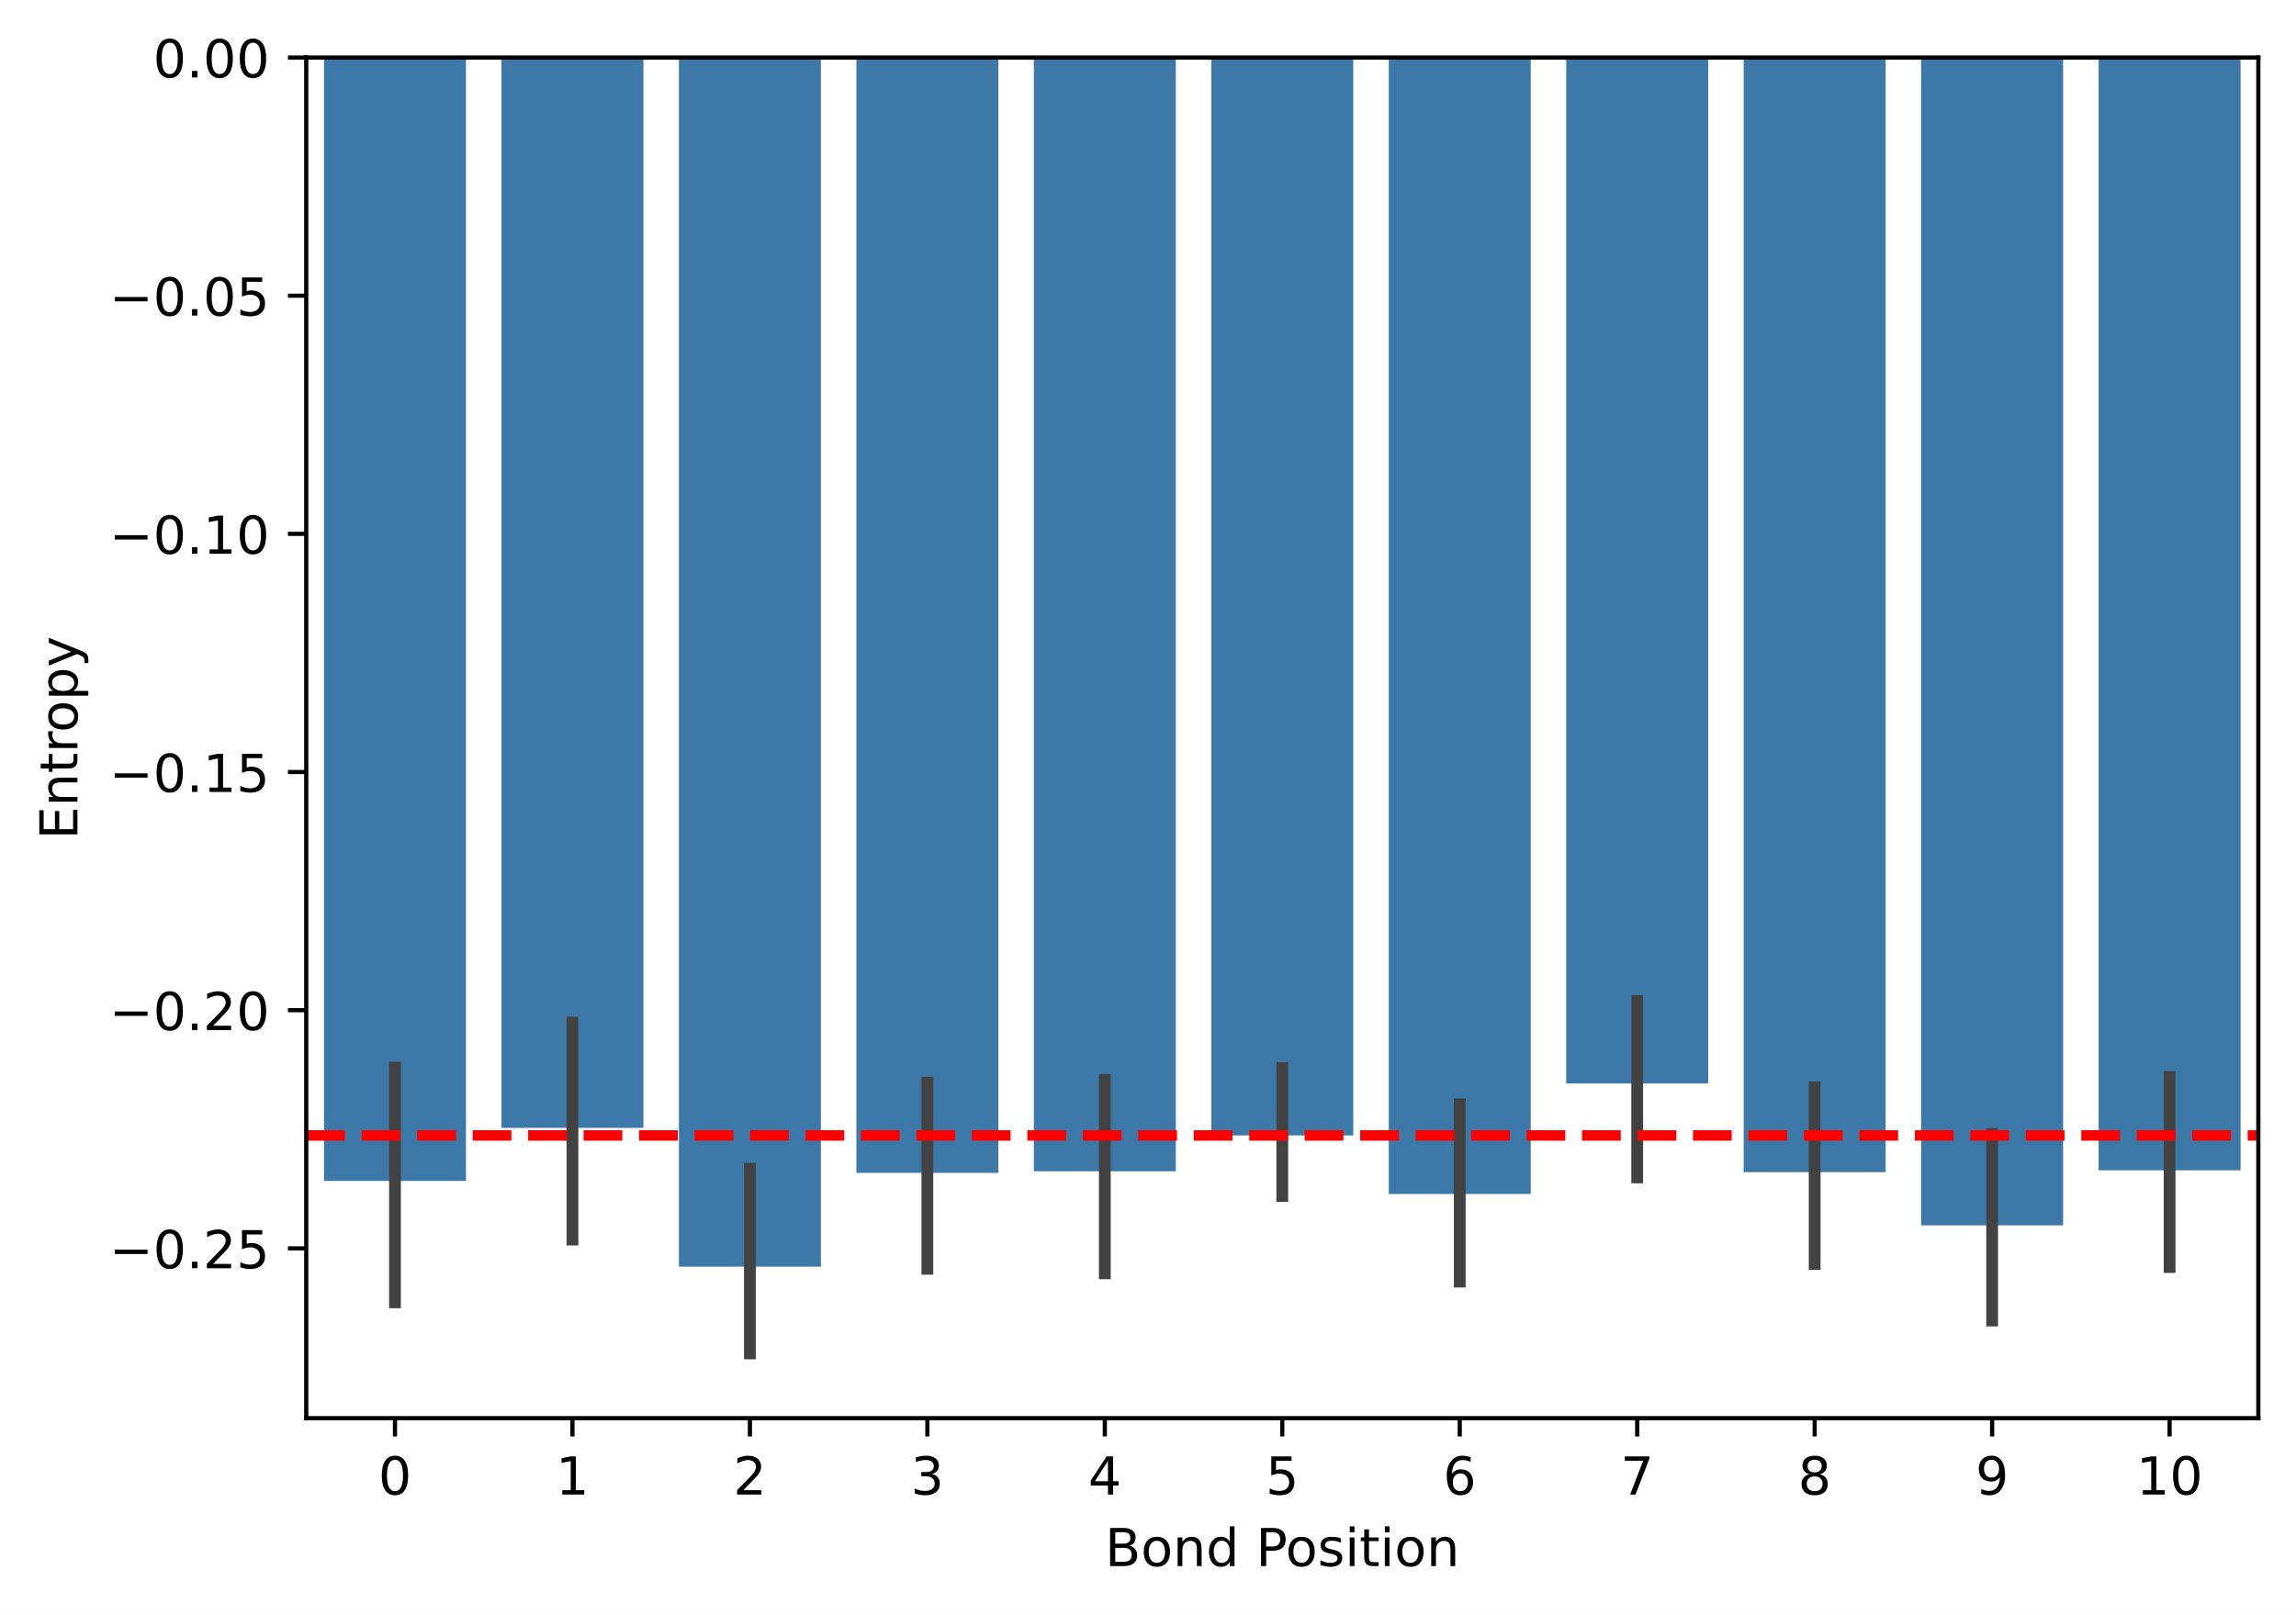
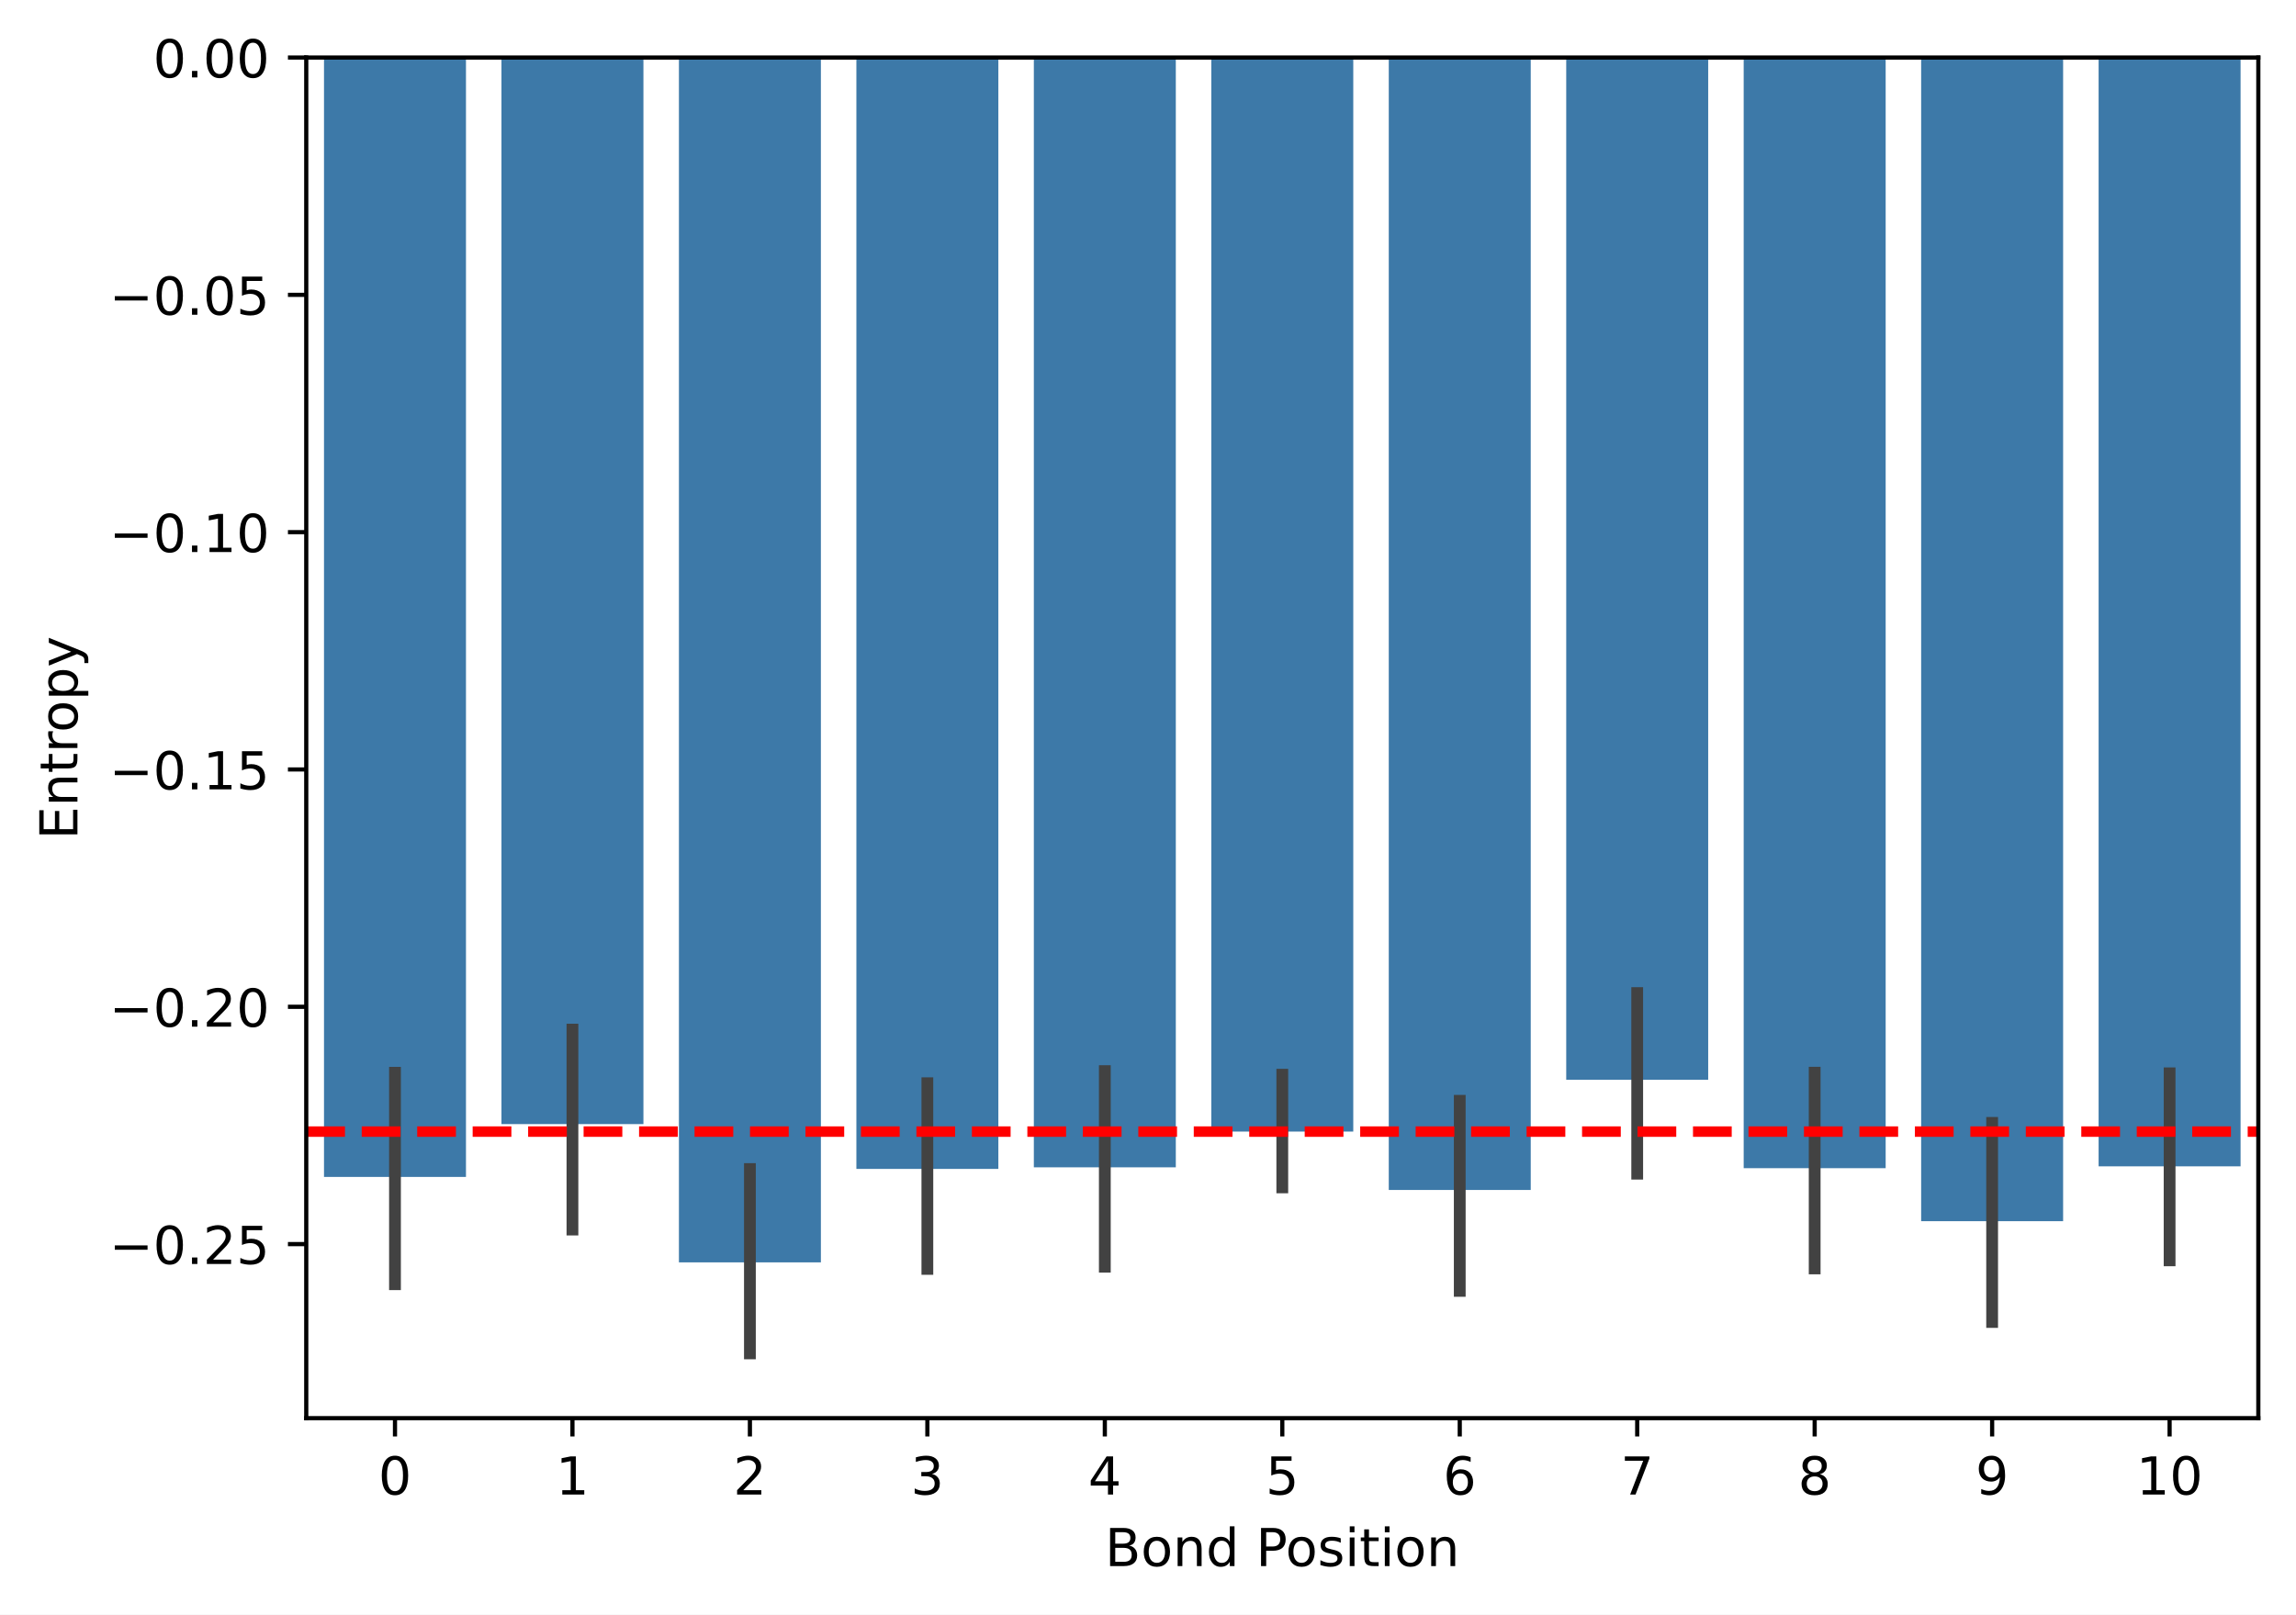
<svg xmlns="http://www.w3.org/2000/svg" xmlns:xlink="http://www.w3.org/1999/xlink" width="438.753pt" height="308.635pt" viewBox="0 0 438.753 308.635" version="1.1">
  <defs>
    <style type="text/css">*{stroke-linejoin: round; stroke-linecap: butt}</style>
  </defs>
  <g id="figure_1">
    <g id="patch_1">
      <path d="M 0 308.635  L 438.753 308.635  L 438.753 0  L 0 0  z " style="fill: #ffffff" />
    </g>
    <g id="axes_1">
      <g id="patch_2">
        <path d="M 58.523 271.079  L 431.553 271.079  L 431.553 10.999  L 58.523 10.999  z " style="fill: #ffffff" />
      </g>
      <g id="patch_3">
-         <path d="M 61.915 10.999  L 89.044 10.999  L 89.044 225.735  L 61.915 225.735  z " clip-path="url(#pffe7cd9aa2)" style="fill: #3d79a8" />
+         <path d="M 61.915 10.999  L 89.044 10.999  L 89.044 224.968  L 61.915 224.968  z " clip-path="url(#pfe8b9fec20)" style="fill: #3d79a8" />
      </g>
      <g id="patch_4">
-         <path d="M 95.826 10.999  L 122.956 10.999  L 122.956 215.599  L 95.826 215.599  z " clip-path="url(#pffe7cd9aa2)" style="fill: #3d79a8" />
+         <path d="M 95.826 10.999  L 122.956 10.999  L 122.956 214.868  L 95.826 214.868  z " clip-path="url(#pfe8b9fec20)" style="fill: #3d79a8" />
      </g>
      <g id="patch_5">
-         <path d="M 129.738 10.999  L 156.868 10.999  L 156.868 242.126  L 129.738 242.126  z " clip-path="url(#pffe7cd9aa2)" style="fill: #3d79a8" />
+         <path d="M 129.738 10.999  L 156.868 10.999  L 156.868 241.301  L 129.738 241.301  z " clip-path="url(#pfe8b9fec20)" style="fill: #3d79a8" />
      </g>
      <g id="patch_6">
-         <path d="M 163.65 10.999  L 190.78 10.999  L 190.78 224.196  L 163.65 224.196  z " clip-path="url(#pffe7cd9aa2)" style="fill: #3d79a8" />
+         <path d="M 163.65 10.999  L 190.78 10.999  L 190.78 223.435  L 163.65 223.435  z " clip-path="url(#pfe8b9fec20)" style="fill: #3d79a8" />
      </g>
      <g id="patch_7">
-         <path d="M 197.562 10.999  L 224.691 10.999  L 224.691 223.892  L 197.562 223.892  z " clip-path="url(#pffe7cd9aa2)" style="fill: #3d79a8" />
+         <path d="M 197.562 10.999  L 224.691 10.999  L 224.691 223.132  L 197.562 223.132  z " clip-path="url(#pfe8b9fec20)" style="fill: #3d79a8" />
      </g>
      <g id="patch_8">
-         <path d="M 231.474 10.999  L 258.603 10.999  L 258.603 217.039  L 231.474 217.039  z " clip-path="url(#pffe7cd9aa2)" style="fill: #3d79a8" />
+         <path d="M 231.474 10.999  L 258.603 10.999  L 258.603 216.303  L 231.474 216.303  z " clip-path="url(#pfe8b9fec20)" style="fill: #3d79a8" />
      </g>
      <g id="patch_9">
-         <path d="M 265.386 10.999  L 292.515 10.999  L 292.515 228.237  L 265.386 228.237  z " clip-path="url(#pffe7cd9aa2)" style="fill: #3d79a8" />
+         <path d="M 265.386 10.999  L 292.515 10.999  L 292.515 227.461  L 265.386 227.461  z " clip-path="url(#pfe8b9fec20)" style="fill: #3d79a8" />
      </g>
      <g id="patch_10">
-         <path d="M 299.297 10.999  L 326.427 10.999  L 326.427 207.101  L 299.297 207.101  z " clip-path="url(#pffe7cd9aa2)" style="fill: #3d79a8" />
+         <path d="M 299.297 10.999  L 326.427 10.999  L 326.427 206.401  L 299.297 206.401  z " clip-path="url(#pfe8b9fec20)" style="fill: #3d79a8" />
      </g>
      <g id="patch_11">
-         <path d="M 333.209 10.999  L 360.339 10.999  L 360.339 224.062  L 333.209 224.062  z " clip-path="url(#pffe7cd9aa2)" style="fill: #3d79a8" />
+         <path d="M 333.209 10.999  L 360.339 10.999  L 360.339 223.301  L 333.209 223.301  z " clip-path="url(#pfe8b9fec20)" style="fill: #3d79a8" />
      </g>
      <g id="patch_12">
-         <path d="M 367.121 10.999  L 394.25 10.999  L 394.25 234.225  L 367.121 234.225  z " clip-path="url(#pffe7cd9aa2)" style="fill: #3d79a8" />
+         <path d="M 367.121 10.999  L 394.25 10.999  L 394.25 233.428  L 367.121 233.428  z " clip-path="url(#pfe8b9fec20)" style="fill: #3d79a8" />
      </g>
      <g id="patch_13">
-         <path d="M 401.033 10.999  L 428.162 10.999  L 428.162 223.704  L 401.033 223.704  z " clip-path="url(#pffe7cd9aa2)" style="fill: #3d79a8" />
+         <path d="M 401.033 10.999  L 428.162 10.999  L 428.162 222.944  L 401.033 222.944  z " clip-path="url(#pfe8b9fec20)" style="fill: #3d79a8" />
      </g>
      <g id="matplotlib.axis_1">
        <g id="xtick_1">
          <g id="line2d_1">
            <defs>
-               <path id="m569a9bc54e" d="M 0 0  L 0 3.5  " style="stroke: #000000; stroke-width: 0.8" />
+               <path id="mcb87af0ba5" d="M 0 0  L 0 3.5  " style="stroke: #000000; stroke-width: 0.8" />
            </defs>
            <g>
-               <use xlink:href="#m569a9bc54e" x="75.479" y="271.079" style="stroke: #000000; stroke-width: 0.8" />
+               <use xlink:href="#mcb87af0ba5" x="75.479" y="271.079" style="stroke: #000000; stroke-width: 0.8" />
            </g>
          </g>
          <g id="text_1">
            <g transform="translate(72.2981 285.6777) scale(0.1 -0.1)">
              <defs>
                <path id="DejaVuSans-30" d="M 2034 4250  Q 1547 4250 1301 3770  Q 1056 3291 1056 2328  Q 1056 1369 1301 889  Q 1547 409 2034 409  Q 2525 409 2770 889  Q 3016 1369 3016 2328  Q 3016 3291 2770 3770  Q 2525 4250 2034 4250  z M 2034 4750  Q 2819 4750 3233 4129  Q 3647 3509 3647 2328  Q 3647 1150 3233 529  Q 2819 -91 2034 -91  Q 1250 -91 836 529  Q 422 1150 422 2328  Q 422 3509 836 4129  Q 1250 4750 2034 4750  z " transform="scale(0.015625)" />
              </defs>
              <use xlink:href="#DejaVuSans-30" />
            </g>
          </g>
        </g>
        <g id="xtick_2">
          <g id="line2d_2">
            <g>
-               <use xlink:href="#m569a9bc54e" x="109.391" y="271.079" style="stroke: #000000; stroke-width: 0.8" />
+               <use xlink:href="#mcb87af0ba5" x="109.391" y="271.079" style="stroke: #000000; stroke-width: 0.8" />
            </g>
          </g>
          <g id="text_2">
            <g transform="translate(106.2099 285.6777) scale(0.1 -0.1)">
              <defs>
                <path id="DejaVuSans-31" d="M 794 531  L 1825 531  L 1825 4091  L 703 3866  L 703 4441  L 1819 4666  L 2450 4666  L 2450 531  L 3481 531  L 3481 0  L 794 0  L 794 531  z " transform="scale(0.015625)" />
              </defs>
              <use xlink:href="#DejaVuSans-31" />
            </g>
          </g>
        </g>
        <g id="xtick_3">
          <g id="line2d_3">
            <g>
-               <use xlink:href="#m569a9bc54e" x="143.303" y="271.079" style="stroke: #000000; stroke-width: 0.8" />
+               <use xlink:href="#mcb87af0ba5" x="143.303" y="271.079" style="stroke: #000000; stroke-width: 0.8" />
            </g>
          </g>
          <g id="text_3">
            <g transform="translate(140.1217 285.6777) scale(0.1 -0.1)">
              <defs>
                <path id="DejaVuSans-32" d="M 1228 531  L 3431 531  L 3431 0  L 469 0  L 469 531  Q 828 903 1448 1529  Q 2069 2156 2228 2338  Q 2531 2678 2651 2914  Q 2772 3150 2772 3378  Q 2772 3750 2511 3984  Q 2250 4219 1831 4219  Q 1534 4219 1204 4116  Q 875 4013 500 3803  L 500 4441  Q 881 4594 1212 4672  Q 1544 4750 1819 4750  Q 2544 4750 2975 4387  Q 3406 4025 3406 3419  Q 3406 3131 3298 2873  Q 3191 2616 2906 2266  Q 2828 2175 2409 1742  Q 1991 1309 1228 531  z " transform="scale(0.015625)" />
              </defs>
              <use xlink:href="#DejaVuSans-32" />
            </g>
          </g>
        </g>
        <g id="xtick_4">
          <g id="line2d_4">
            <g>
-               <use xlink:href="#m569a9bc54e" x="177.215" y="271.079" style="stroke: #000000; stroke-width: 0.8" />
+               <use xlink:href="#mcb87af0ba5" x="177.215" y="271.079" style="stroke: #000000; stroke-width: 0.8" />
            </g>
          </g>
          <g id="text_4">
            <g transform="translate(174.0336 285.6777) scale(0.1 -0.1)">
              <defs>
                <path id="DejaVuSans-33" d="M 2597 2516  Q 3050 2419 3304 2112  Q 3559 1806 3559 1356  Q 3559 666 3084 287  Q 2609 -91 1734 -91  Q 1441 -91 1130 -33  Q 819 25 488 141  L 488 750  Q 750 597 1062 519  Q 1375 441 1716 441  Q 2309 441 2620 675  Q 2931 909 2931 1356  Q 2931 1769 2642 2001  Q 2353 2234 1838 2234  L 1294 2234  L 1294 2753  L 1863 2753  Q 2328 2753 2575 2939  Q 2822 3125 2822 3475  Q 2822 3834 2567 4026  Q 2313 4219 1838 4219  Q 1578 4219 1281 4162  Q 984 4106 628 3988  L 628 4550  Q 988 4650 1302 4700  Q 1616 4750 1894 4750  Q 2613 4750 3031 4423  Q 3450 4097 3450 3541  Q 3450 3153 3228 2886  Q 3006 2619 2597 2516  z " transform="scale(0.015625)" />
              </defs>
              <use xlink:href="#DejaVuSans-33" />
            </g>
          </g>
        </g>
        <g id="xtick_5">
          <g id="line2d_5">
            <g>
-               <use xlink:href="#m569a9bc54e" x="211.127" y="271.079" style="stroke: #000000; stroke-width: 0.8" />
+               <use xlink:href="#mcb87af0ba5" x="211.127" y="271.079" style="stroke: #000000; stroke-width: 0.8" />
            </g>
          </g>
          <g id="text_5">
            <g transform="translate(207.9454 285.6777) scale(0.1 -0.1)">
              <defs>
                <path id="DejaVuSans-34" d="M 2419 4116  L 825 1625  L 2419 1625  L 2419 4116  z M 2253 4666  L 3047 4666  L 3047 1625  L 3713 1625  L 3713 1100  L 3047 1100  L 3047 0  L 2419 0  L 2419 1100  L 313 1100  L 313 1709  L 2253 4666  z " transform="scale(0.015625)" />
              </defs>
              <use xlink:href="#DejaVuSans-34" />
            </g>
          </g>
        </g>
        <g id="xtick_6">
          <g id="line2d_6">
            <g>
-               <use xlink:href="#m569a9bc54e" x="245.038" y="271.079" style="stroke: #000000; stroke-width: 0.8" />
+               <use xlink:href="#mcb87af0ba5" x="245.038" y="271.079" style="stroke: #000000; stroke-width: 0.8" />
            </g>
          </g>
          <g id="text_6">
            <g transform="translate(241.8572 285.6777) scale(0.1 -0.1)">
              <defs>
                <path id="DejaVuSans-35" d="M 691 4666  L 3169 4666  L 3169 4134  L 1269 4134  L 1269 2991  Q 1406 3038 1543 3061  Q 1681 3084 1819 3084  Q 2600 3084 3056 2656  Q 3513 2228 3513 1497  Q 3513 744 3044 326  Q 2575 -91 1722 -91  Q 1428 -91 1123 -41  Q 819 9 494 109  L 494 744  Q 775 591 1075 516  Q 1375 441 1709 441  Q 2250 441 2565 725  Q 2881 1009 2881 1497  Q 2881 1984 2565 2268  Q 2250 2553 1709 2553  Q 1456 2553 1204 2497  Q 953 2441 691 2322  L 691 4666  z " transform="scale(0.015625)" />
              </defs>
              <use xlink:href="#DejaVuSans-35" />
            </g>
          </g>
        </g>
        <g id="xtick_7">
          <g id="line2d_7">
            <g>
-               <use xlink:href="#m569a9bc54e" x="278.95" y="271.079" style="stroke: #000000; stroke-width: 0.8" />
+               <use xlink:href="#mcb87af0ba5" x="278.95" y="271.079" style="stroke: #000000; stroke-width: 0.8" />
            </g>
          </g>
          <g id="text_7">
            <g transform="translate(275.769 285.6777) scale(0.1 -0.1)">
              <defs>
                <path id="DejaVuSans-36" d="M 2113 2584  Q 1688 2584 1439 2293  Q 1191 2003 1191 1497  Q 1191 994 1439 701  Q 1688 409 2113 409  Q 2538 409 2786 701  Q 3034 994 3034 1497  Q 3034 2003 2786 2293  Q 2538 2584 2113 2584  z M 3366 4563  L 3366 3988  Q 3128 4100 2886 4159  Q 2644 4219 2406 4219  Q 1781 4219 1451 3797  Q 1122 3375 1075 2522  Q 1259 2794 1537 2939  Q 1816 3084 2150 3084  Q 2853 3084 3261 2657  Q 3669 2231 3669 1497  Q 3669 778 3244 343  Q 2819 -91 2113 -91  Q 1303 -91 875 529  Q 447 1150 447 2328  Q 447 3434 972 4092  Q 1497 4750 2381 4750  Q 2619 4750 2861 4703  Q 3103 4656 3366 4563  z " transform="scale(0.015625)" />
              </defs>
              <use xlink:href="#DejaVuSans-36" />
            </g>
          </g>
        </g>
        <g id="xtick_8">
          <g id="line2d_8">
            <g>
-               <use xlink:href="#m569a9bc54e" x="312.862" y="271.079" style="stroke: #000000; stroke-width: 0.8" />
+               <use xlink:href="#mcb87af0ba5" x="312.862" y="271.079" style="stroke: #000000; stroke-width: 0.8" />
            </g>
          </g>
          <g id="text_8">
            <g transform="translate(309.6808 285.6777) scale(0.1 -0.1)">
              <defs>
                <path id="DejaVuSans-37" d="M 525 4666  L 3525 4666  L 3525 4397  L 1831 0  L 1172 0  L 2766 4134  L 525 4134  L 525 4666  z " transform="scale(0.015625)" />
              </defs>
              <use xlink:href="#DejaVuSans-37" />
            </g>
          </g>
        </g>
        <g id="xtick_9">
          <g id="line2d_9">
            <g>
-               <use xlink:href="#m569a9bc54e" x="346.774" y="271.079" style="stroke: #000000; stroke-width: 0.8" />
+               <use xlink:href="#mcb87af0ba5" x="346.774" y="271.079" style="stroke: #000000; stroke-width: 0.8" />
            </g>
          </g>
          <g id="text_9">
            <g transform="translate(343.5926 285.6777) scale(0.1 -0.1)">
              <defs>
                <path id="DejaVuSans-38" d="M 2034 2216  Q 1584 2216 1326 1975  Q 1069 1734 1069 1313  Q 1069 891 1326 650  Q 1584 409 2034 409  Q 2484 409 2743 651  Q 3003 894 3003 1313  Q 3003 1734 2745 1975  Q 2488 2216 2034 2216  z M 1403 2484  Q 997 2584 770 2862  Q 544 3141 544 3541  Q 544 4100 942 4425  Q 1341 4750 2034 4750  Q 2731 4750 3128 4425  Q 3525 4100 3525 3541  Q 3525 3141 3298 2862  Q 3072 2584 2669 2484  Q 3125 2378 3379 2068  Q 3634 1759 3634 1313  Q 3634 634 3220 271  Q 2806 -91 2034 -91  Q 1263 -91 848 271  Q 434 634 434 1313  Q 434 1759 690 2068  Q 947 2378 1403 2484  z M 1172 3481  Q 1172 3119 1398 2916  Q 1625 2713 2034 2713  Q 2441 2713 2670 2916  Q 2900 3119 2900 3481  Q 2900 3844 2670 4047  Q 2441 4250 2034 4250  Q 1625 4250 1398 4047  Q 1172 3844 1172 3481  z " transform="scale(0.015625)" />
              </defs>
              <use xlink:href="#DejaVuSans-38" />
            </g>
          </g>
        </g>
        <g id="xtick_10">
          <g id="line2d_10">
            <g>
-               <use xlink:href="#m569a9bc54e" x="380.686" y="271.079" style="stroke: #000000; stroke-width: 0.8" />
+               <use xlink:href="#mcb87af0ba5" x="380.686" y="271.079" style="stroke: #000000; stroke-width: 0.8" />
            </g>
          </g>
          <g id="text_10">
            <g transform="translate(377.5045 285.6777) scale(0.1 -0.1)">
              <defs>
                <path id="DejaVuSans-39" d="M 703 97  L 703 672  Q 941 559 1184 500  Q 1428 441 1663 441  Q 2288 441 2617 861  Q 2947 1281 2994 2138  Q 2813 1869 2534 1725  Q 2256 1581 1919 1581  Q 1219 1581 811 2004  Q 403 2428 403 3163  Q 403 3881 828 4315  Q 1253 4750 1959 4750  Q 2769 4750 3195 4129  Q 3622 3509 3622 2328  Q 3622 1225 3098 567  Q 2575 -91 1691 -91  Q 1453 -91 1209 -44  Q 966 3 703 97  z M 1959 2075  Q 2384 2075 2632 2365  Q 2881 2656 2881 3163  Q 2881 3666 2632 3958  Q 2384 4250 1959 4250  Q 1534 4250 1286 3958  Q 1038 3666 1038 3163  Q 1038 2656 1286 2365  Q 1534 2075 1959 2075  z " transform="scale(0.015625)" />
              </defs>
              <use xlink:href="#DejaVuSans-39" />
            </g>
          </g>
        </g>
        <g id="xtick_11">
          <g id="line2d_11">
            <g>
-               <use xlink:href="#m569a9bc54e" x="414.598" y="271.079" style="stroke: #000000; stroke-width: 0.8" />
+               <use xlink:href="#mcb87af0ba5" x="414.598" y="271.079" style="stroke: #000000; stroke-width: 0.8" />
            </g>
          </g>
          <g id="text_11">
            <g transform="translate(408.235 285.6777) scale(0.1 -0.1)">
              <use xlink:href="#DejaVuSans-31" />
              <use xlink:href="#DejaVuSans-30" transform="translate(63.62305 0)" />
            </g>
          </g>
        </g>
        <g id="text_12">
          <g transform="translate(211.1525 299.3558) scale(0.1 -0.1)">
            <defs>
              <path id="DejaVuSans-42" d="M 1259 2228  L 1259 519  L 2272 519  Q 2781 519 3026 730  Q 3272 941 3272 1375  Q 3272 1813 3026 2020  Q 2781 2228 2272 2228  L 1259 2228  z M 1259 4147  L 1259 2741  L 2194 2741  Q 2656 2741 2882 2914  Q 3109 3088 3109 3444  Q 3109 3797 2882 3972  Q 2656 4147 2194 4147  L 1259 4147  z M 628 4666  L 2241 4666  Q 2963 4666 3353 4366  Q 3744 4066 3744 3513  Q 3744 3084 3544 2831  Q 3344 2578 2956 2516  Q 3422 2416 3680 2098  Q 3938 1781 3938 1306  Q 3938 681 3513 340  Q 3088 0 2303 0  L 628 0  L 628 4666  z " transform="scale(0.015625)" />
              <path id="DejaVuSans-6f" d="M 1959 3097  Q 1497 3097 1228 2736  Q 959 2375 959 1747  Q 959 1119 1226 758  Q 1494 397 1959 397  Q 2419 397 2687 759  Q 2956 1122 2956 1747  Q 2956 2369 2687 2733  Q 2419 3097 1959 3097  z M 1959 3584  Q 2709 3584 3137 3096  Q 3566 2609 3566 1747  Q 3566 888 3137 398  Q 2709 -91 1959 -91  Q 1206 -91 779 398  Q 353 888 353 1747  Q 353 2609 779 3096  Q 1206 3584 1959 3584  z " transform="scale(0.015625)" />
              <path id="DejaVuSans-6e" d="M 3513 2113  L 3513 0  L 2938 0  L 2938 2094  Q 2938 2591 2744 2837  Q 2550 3084 2163 3084  Q 1697 3084 1428 2787  Q 1159 2491 1159 1978  L 1159 0  L 581 0  L 581 3500  L 1159 3500  L 1159 2956  Q 1366 3272 1645 3428  Q 1925 3584 2291 3584  Q 2894 3584 3203 3211  Q 3513 2838 3513 2113  z " transform="scale(0.015625)" />
              <path id="DejaVuSans-64" d="M 2906 2969  L 2906 4863  L 3481 4863  L 3481 0  L 2906 0  L 2906 525  Q 2725 213 2448 61  Q 2172 -91 1784 -91  Q 1150 -91 751 415  Q 353 922 353 1747  Q 353 2572 751 3078  Q 1150 3584 1784 3584  Q 2172 3584 2448 3432  Q 2725 3281 2906 2969  z M 947 1747  Q 947 1113 1208 752  Q 1469 391 1925 391  Q 2381 391 2643 752  Q 2906 1113 2906 1747  Q 2906 2381 2643 2742  Q 2381 3103 1925 3103  Q 1469 3103 1208 2742  Q 947 2381 947 1747  z " transform="scale(0.015625)" />
              <path id="DejaVuSans-20" transform="scale(0.015625)" />
              <path id="DejaVuSans-50" d="M 1259 4147  L 1259 2394  L 2053 2394  Q 2494 2394 2734 2622  Q 2975 2850 2975 3272  Q 2975 3691 2734 3919  Q 2494 4147 2053 4147  L 1259 4147  z M 628 4666  L 2053 4666  Q 2838 4666 3239 4311  Q 3641 3956 3641 3272  Q 3641 2581 3239 2228  Q 2838 1875 2053 1875  L 1259 1875  L 1259 0  L 628 0  L 628 4666  z " transform="scale(0.015625)" />
              <path id="DejaVuSans-73" d="M 2834 3397  L 2834 2853  Q 2591 2978 2328 3040  Q 2066 3103 1784 3103  Q 1356 3103 1142 2972  Q 928 2841 928 2578  Q 928 2378 1081 2264  Q 1234 2150 1697 2047  L 1894 2003  Q 2506 1872 2764 1633  Q 3022 1394 3022 966  Q 3022 478 2636 193  Q 2250 -91 1575 -91  Q 1294 -91 989 -36  Q 684 19 347 128  L 347 722  Q 666 556 975 473  Q 1284 391 1588 391  Q 1994 391 2212 530  Q 2431 669 2431 922  Q 2431 1156 2273 1281  Q 2116 1406 1581 1522  L 1381 1569  Q 847 1681 609 1914  Q 372 2147 372 2553  Q 372 3047 722 3315  Q 1072 3584 1716 3584  Q 2034 3584 2315 3537  Q 2597 3491 2834 3397  z " transform="scale(0.015625)" />
              <path id="DejaVuSans-69" d="M 603 3500  L 1178 3500  L 1178 0  L 603 0  L 603 3500  z M 603 4863  L 1178 4863  L 1178 4134  L 603 4134  L 603 4863  z " transform="scale(0.015625)" />
              <path id="DejaVuSans-74" d="M 1172 4494  L 1172 3500  L 2356 3500  L 2356 3053  L 1172 3053  L 1172 1153  Q 1172 725 1289 603  Q 1406 481 1766 481  L 2356 481  L 2356 0  L 1766 0  Q 1100 0 847 248  Q 594 497 594 1153  L 594 3053  L 172 3053  L 172 3500  L 594 3500  L 594 4494  L 1172 4494  z " transform="scale(0.015625)" />
            </defs>
            <use xlink:href="#DejaVuSans-42" />
            <use xlink:href="#DejaVuSans-6f" transform="translate(68.60352 0)" />
            <use xlink:href="#DejaVuSans-6e" transform="translate(129.7852 0)" />
            <use xlink:href="#DejaVuSans-64" transform="translate(193.1641 0)" />
            <use xlink:href="#DejaVuSans-20" transform="translate(256.6406 0)" />
            <use xlink:href="#DejaVuSans-50" transform="translate(288.4277 0)" />
            <use xlink:href="#DejaVuSans-6f" transform="translate(345.1055 0)" />
            <use xlink:href="#DejaVuSans-73" transform="translate(406.2871 0)" />
            <use xlink:href="#DejaVuSans-69" transform="translate(458.3867 0)" />
            <use xlink:href="#DejaVuSans-74" transform="translate(486.1699 0)" />
            <use xlink:href="#DejaVuSans-69" transform="translate(525.3789 0)" />
            <use xlink:href="#DejaVuSans-6f" transform="translate(553.1621 0)" />
            <use xlink:href="#DejaVuSans-6e" transform="translate(614.3438 0)" />
          </g>
        </g>
      </g>
      <g id="matplotlib.axis_2">
        <g id="ytick_1">
          <g id="line2d_12">
            <defs>
-               <path id="m26e3924e41" d="M 0 0  L -3.5 0  " style="stroke: #000000; stroke-width: 0.8" />
+               <path id="mea797fc900" d="M 0 0  L -3.5 0  " style="stroke: #000000; stroke-width: 0.8" />
            </defs>
            <g>
-               <use xlink:href="#m26e3924e41" x="58.523" y="238.622" style="stroke: #000000; stroke-width: 0.8" />
+               <use xlink:href="#mea797fc900" x="58.523" y="237.809" style="stroke: #000000; stroke-width: 0.8" />
            </g>
          </g>
          <g id="text_13">
-             <g transform="translate(20.87813 242.4216) scale(0.1 -0.1)">
+             <g transform="translate(20.87813 241.6087) scale(0.1 -0.1)">
              <defs>
                <path id="DejaVuSans-2212" d="M 678 2272  L 4684 2272  L 4684 1741  L 678 1741  L 678 2272  z " transform="scale(0.015625)" />
                <path id="DejaVuSans-2e" d="M 684 794  L 1344 794  L 1344 0  L 684 0  L 684 794  z " transform="scale(0.015625)" />
              </defs>
              <use xlink:href="#DejaVuSans-2212" />
              <use xlink:href="#DejaVuSans-30" transform="translate(83.78906 0)" />
              <use xlink:href="#DejaVuSans-2e" transform="translate(147.4121 0)" />
              <use xlink:href="#DejaVuSans-32" transform="translate(179.1992 0)" />
              <use xlink:href="#DejaVuSans-35" transform="translate(242.8223 0)" />
            </g>
          </g>
        </g>
        <g id="ytick_2">
          <g id="line2d_13">
            <g>
-               <use xlink:href="#m26e3924e41" x="58.523" y="193.098" style="stroke: #000000; stroke-width: 0.8" />
+               <use xlink:href="#mea797fc900" x="58.523" y="192.447" style="stroke: #000000; stroke-width: 0.8" />
            </g>
          </g>
          <g id="text_14">
-             <g transform="translate(20.87813 196.897) scale(0.1 -0.1)">
+             <g transform="translate(20.87813 196.2466) scale(0.1 -0.1)">
              <use xlink:href="#DejaVuSans-2212" />
              <use xlink:href="#DejaVuSans-30" transform="translate(83.78906 0)" />
              <use xlink:href="#DejaVuSans-2e" transform="translate(147.4121 0)" />
              <use xlink:href="#DejaVuSans-32" transform="translate(179.1992 0)" />
              <use xlink:href="#DejaVuSans-30" transform="translate(242.8223 0)" />
            </g>
          </g>
        </g>
        <g id="ytick_3">
          <g id="line2d_14">
            <g>
-               <use xlink:href="#m26e3924e41" x="58.523" y="147.573" style="stroke: #000000; stroke-width: 0.8" />
+               <use xlink:href="#mea797fc900" x="58.523" y="147.085" style="stroke: #000000; stroke-width: 0.8" />
            </g>
          </g>
          <g id="text_15">
-             <g transform="translate(20.87813 151.3724) scale(0.1 -0.1)">
+             <g transform="translate(20.87813 150.8846) scale(0.1 -0.1)">
              <use xlink:href="#DejaVuSans-2212" />
              <use xlink:href="#DejaVuSans-30" transform="translate(83.78906 0)" />
              <use xlink:href="#DejaVuSans-2e" transform="translate(147.4121 0)" />
              <use xlink:href="#DejaVuSans-31" transform="translate(179.1992 0)" />
              <use xlink:href="#DejaVuSans-35" transform="translate(242.8223 0)" />
            </g>
          </g>
        </g>
        <g id="ytick_4">
          <g id="line2d_15">
            <g>
-               <use xlink:href="#m26e3924e41" x="58.523" y="102.049" style="stroke: #000000; stroke-width: 0.8" />
+               <use xlink:href="#mea797fc900" x="58.523" y="101.723" style="stroke: #000000; stroke-width: 0.8" />
            </g>
          </g>
          <g id="text_16">
-             <g transform="translate(20.87813 105.8477) scale(0.1 -0.1)">
+             <g transform="translate(20.87813 105.5225) scale(0.1 -0.1)">
              <use xlink:href="#DejaVuSans-2212" />
              <use xlink:href="#DejaVuSans-30" transform="translate(83.78906 0)" />
              <use xlink:href="#DejaVuSans-2e" transform="translate(147.4121 0)" />
              <use xlink:href="#DejaVuSans-31" transform="translate(179.1992 0)" />
              <use xlink:href="#DejaVuSans-30" transform="translate(242.8223 0)" />
            </g>
          </g>
        </g>
        <g id="ytick_5">
          <g id="line2d_16">
            <g>
-               <use xlink:href="#m26e3924e41" x="58.523" y="56.524" style="stroke: #000000; stroke-width: 0.8" />
+               <use xlink:href="#mea797fc900" x="58.523" y="56.361" style="stroke: #000000; stroke-width: 0.8" />
            </g>
          </g>
          <g id="text_17">
-             <g transform="translate(20.87813 60.32308) scale(0.1 -0.1)">
+             <g transform="translate(20.87813 60.16049) scale(0.1 -0.1)">
              <use xlink:href="#DejaVuSans-2212" />
              <use xlink:href="#DejaVuSans-30" transform="translate(83.78906 0)" />
              <use xlink:href="#DejaVuSans-2e" transform="translate(147.4121 0)" />
              <use xlink:href="#DejaVuSans-30" transform="translate(179.1992 0)" />
              <use xlink:href="#DejaVuSans-35" transform="translate(242.8223 0)" />
            </g>
          </g>
        </g>
        <g id="ytick_6">
          <g id="line2d_17">
            <g>
-               <use xlink:href="#m26e3924e41" x="58.523" y="10.999" style="stroke: #000000; stroke-width: 0.8" />
+               <use xlink:href="#mea797fc900" x="58.523" y="10.999" style="stroke: #000000; stroke-width: 0.8" />
            </g>
          </g>
          <g id="text_18">
            <g transform="translate(29.25781 14.79844) scale(0.1 -0.1)">
              <use xlink:href="#DejaVuSans-30" />
              <use xlink:href="#DejaVuSans-2e" transform="translate(63.62305 0)" />
              <use xlink:href="#DejaVuSans-30" transform="translate(95.41016 0)" />
              <use xlink:href="#DejaVuSans-30" transform="translate(159.0332 0)" />
            </g>
          </g>
        </g>
        <g id="text_19">
          <g transform="translate(14.79844 160.4634) rotate(-90) scale(0.1 -0.1)">
            <defs>
              <path id="DejaVuSans-45" d="M 628 4666  L 3578 4666  L 3578 4134  L 1259 4134  L 1259 2753  L 3481 2753  L 3481 2222  L 1259 2222  L 1259 531  L 3634 531  L 3634 0  L 628 0  L 628 4666  z " transform="scale(0.015625)" />
              <path id="DejaVuSans-72" d="M 2631 2963  Q 2534 3019 2420 3045  Q 2306 3072 2169 3072  Q 1681 3072 1420 2755  Q 1159 2438 1159 1844  L 1159 0  L 581 0  L 581 3500  L 1159 3500  L 1159 2956  Q 1341 3275 1631 3429  Q 1922 3584 2338 3584  Q 2397 3584 2469 3576  Q 2541 3569 2628 3553  L 2631 2963  z " transform="scale(0.015625)" />
              <path id="DejaVuSans-70" d="M 1159 525  L 1159 -1331  L 581 -1331  L 581 3500  L 1159 3500  L 1159 2969  Q 1341 3281 1617 3432  Q 1894 3584 2278 3584  Q 2916 3584 3314 3078  Q 3713 2572 3713 1747  Q 3713 922 3314 415  Q 2916 -91 2278 -91  Q 1894 -91 1617 61  Q 1341 213 1159 525  z M 3116 1747  Q 3116 2381 2855 2742  Q 2594 3103 2138 3103  Q 1681 3103 1420 2742  Q 1159 2381 1159 1747  Q 1159 1113 1420 752  Q 1681 391 2138 391  Q 2594 391 2855 752  Q 3116 1113 3116 1747  z " transform="scale(0.015625)" />
              <path id="DejaVuSans-79" d="M 2059 -325  Q 1816 -950 1584 -1140  Q 1353 -1331 966 -1331  L 506 -1331  L 506 -850  L 844 -850  Q 1081 -850 1212 -737  Q 1344 -625 1503 -206  L 1606 56  L 191 3500  L 800 3500  L 1894 763  L 2988 3500  L 3597 3500  L 2059 -325  z " transform="scale(0.015625)" />
            </defs>
            <use xlink:href="#DejaVuSans-45" />
            <use xlink:href="#DejaVuSans-6e" transform="translate(63.18359 0)" />
            <use xlink:href="#DejaVuSans-74" transform="translate(126.5625 0)" />
            <use xlink:href="#DejaVuSans-72" transform="translate(165.7715 0)" />
            <use xlink:href="#DejaVuSans-6f" transform="translate(204.6348 0)" />
            <use xlink:href="#DejaVuSans-70" transform="translate(265.8164 0)" />
            <use xlink:href="#DejaVuSans-79" transform="translate(329.293 0)" />
          </g>
        </g>
      </g>
      <g id="line2d_18">
-         <path d="M 75.479 248.945  L 75.479 204.08  " clip-path="url(#pffe7cd9aa2)" style="fill: none; stroke: #424242; stroke-width: 2.25; stroke-linecap: square" />
+         <path d="M 75.479 245.474  L 75.479 205.057  " clip-path="url(#pfe8b9fec20)" style="fill: none; stroke: #424242; stroke-width: 2.25; stroke-linecap: square" />
      </g>
      <g id="line2d_19">
-         <path d="M 109.391 236.947  L 109.391 195.449  " clip-path="url(#pffe7cd9aa2)" style="fill: none; stroke: #424242; stroke-width: 2.25; stroke-linecap: square" />
+         <path d="M 109.391 235.035  L 109.391 196.812  " clip-path="url(#pfe8b9fec20)" style="fill: none; stroke: #424242; stroke-width: 2.25; stroke-linecap: square" />
      </g>
      <g id="line2d_20">
-         <path d="M 143.303 258.694  L 143.303 223.419  " clip-path="url(#pffe7cd9aa2)" style="fill: none; stroke: #424242; stroke-width: 2.25; stroke-linecap: square" />
+         <path d="M 143.303 258.694  L 143.303 223.461  " clip-path="url(#pfe8b9fec20)" style="fill: none; stroke: #424242; stroke-width: 2.25; stroke-linecap: square" />
      </g>
      <g id="line2d_21">
-         <path d="M 177.215 242.524  L 177.215 206.937  " clip-path="url(#pffe7cd9aa2)" style="fill: none; stroke: #424242; stroke-width: 2.25; stroke-linecap: square" />
+         <path d="M 177.215 242.547  L 177.215 207.053  " clip-path="url(#pfe8b9fec20)" style="fill: none; stroke: #424242; stroke-width: 2.25; stroke-linecap: square" />
      </g>
      <g id="line2d_22">
-         <path d="M 211.127 243.389  L 211.127 206.409  " clip-path="url(#pffe7cd9aa2)" style="fill: none; stroke: #424242; stroke-width: 2.25; stroke-linecap: square" />
+         <path d="M 211.127 242.127  L 211.127 204.738  " clip-path="url(#pfe8b9fec20)" style="fill: none; stroke: #424242; stroke-width: 2.25; stroke-linecap: square" />
      </g>
      <g id="line2d_23">
-         <path d="M 245.038 228.618  L 245.038 204.173  " clip-path="url(#pffe7cd9aa2)" style="fill: none; stroke: #424242; stroke-width: 2.25; stroke-linecap: square" />
+         <path d="M 245.038 226.967  L 245.038 205.427  " clip-path="url(#pfe8b9fec20)" style="fill: none; stroke: #424242; stroke-width: 2.25; stroke-linecap: square" />
      </g>
      <g id="line2d_24">
-         <path d="M 278.95 244.977  L 278.95 211.082  " clip-path="url(#pffe7cd9aa2)" style="fill: none; stroke: #424242; stroke-width: 2.25; stroke-linecap: square" />
+         <path d="M 278.95 246.755  L 278.95 210.412  " clip-path="url(#pfe8b9fec20)" style="fill: none; stroke: #424242; stroke-width: 2.25; stroke-linecap: square" />
      </g>
      <g id="line2d_25">
-         <path d="M 312.862 225.057  L 312.862 191.353  " clip-path="url(#pffe7cd9aa2)" style="fill: none; stroke: #424242; stroke-width: 2.25; stroke-linecap: square" />
+         <path d="M 312.862 224.35  L 312.862 189.823  " clip-path="url(#pfe8b9fec20)" style="fill: none; stroke: #424242; stroke-width: 2.25; stroke-linecap: square" />
      </g>
      <g id="line2d_26">
-         <path d="M 346.774 241.596  L 346.774 207.84  " clip-path="url(#pffe7cd9aa2)" style="fill: none; stroke: #424242; stroke-width: 2.25; stroke-linecap: square" />
+         <path d="M 346.774 242.458  L 346.774 205.047  " clip-path="url(#pfe8b9fec20)" style="fill: none; stroke: #424242; stroke-width: 2.25; stroke-linecap: square" />
      </g>
      <g id="line2d_27">
-         <path d="M 380.686 252.416  L 380.686 216.765  " clip-path="url(#pffe7cd9aa2)" style="fill: none; stroke: #424242; stroke-width: 2.25; stroke-linecap: square" />
+         <path d="M 380.686 252.692  L 380.686 214.637  " clip-path="url(#pfe8b9fec20)" style="fill: none; stroke: #424242; stroke-width: 2.25; stroke-linecap: square" />
      </g>
      <g id="line2d_28">
-         <path d="M 414.598 242.193  L 414.598 205.869  " clip-path="url(#pffe7cd9aa2)" style="fill: none; stroke: #424242; stroke-width: 2.25; stroke-linecap: square" />
+         <path d="M 414.598 240.918  L 414.598 205.167  " clip-path="url(#pfe8b9fec20)" style="fill: none; stroke: #424242; stroke-width: 2.25; stroke-linecap: square" />
      </g>
      <g id="line2d_29">
-         <path d="M 58.523 217.039  L 431.553 217.039  " clip-path="url(#pffe7cd9aa2)" style="fill: none; stroke-dasharray: 7.4,3.2; stroke-dashoffset: 0; stroke: #ff0000; stroke-width: 2" />
+         <path d="M 58.523 216.303  L 431.553 216.303  " clip-path="url(#pfe8b9fec20)" style="fill: none; stroke-dasharray: 7.4,3.2; stroke-dashoffset: 0; stroke: #ff0000; stroke-width: 2" />
      </g>
      <g id="patch_14">
        <path d="M 58.523 271.079  L 58.523 10.999  " style="fill: none; stroke: #000000; stroke-width: 0.8; stroke-linejoin: miter; stroke-linecap: square" />
      </g>
      <g id="patch_15">
        <path d="M 431.553 271.079  L 431.553 10.999  " style="fill: none; stroke: #000000; stroke-width: 0.8; stroke-linejoin: miter; stroke-linecap: square" />
      </g>
      <g id="patch_16">
        <path d="M 58.523 271.079  L 431.553 271.079  " style="fill: none; stroke: #000000; stroke-width: 0.8; stroke-linejoin: miter; stroke-linecap: square" />
      </g>
      <g id="patch_17">
        <path d="M 58.523 10.999  L 431.553 10.999  " style="fill: none; stroke: #000000; stroke-width: 0.8; stroke-linejoin: miter; stroke-linecap: square" />
      </g>
    </g>
  </g>
  <defs>
-     <clipPath id="pffe7cd9aa2">
+     <clipPath id="pfe8b9fec20">
      <rect x="58.523" y="10.999" width="373.03" height="260.08" />
    </clipPath>
  </defs>
</svg>
